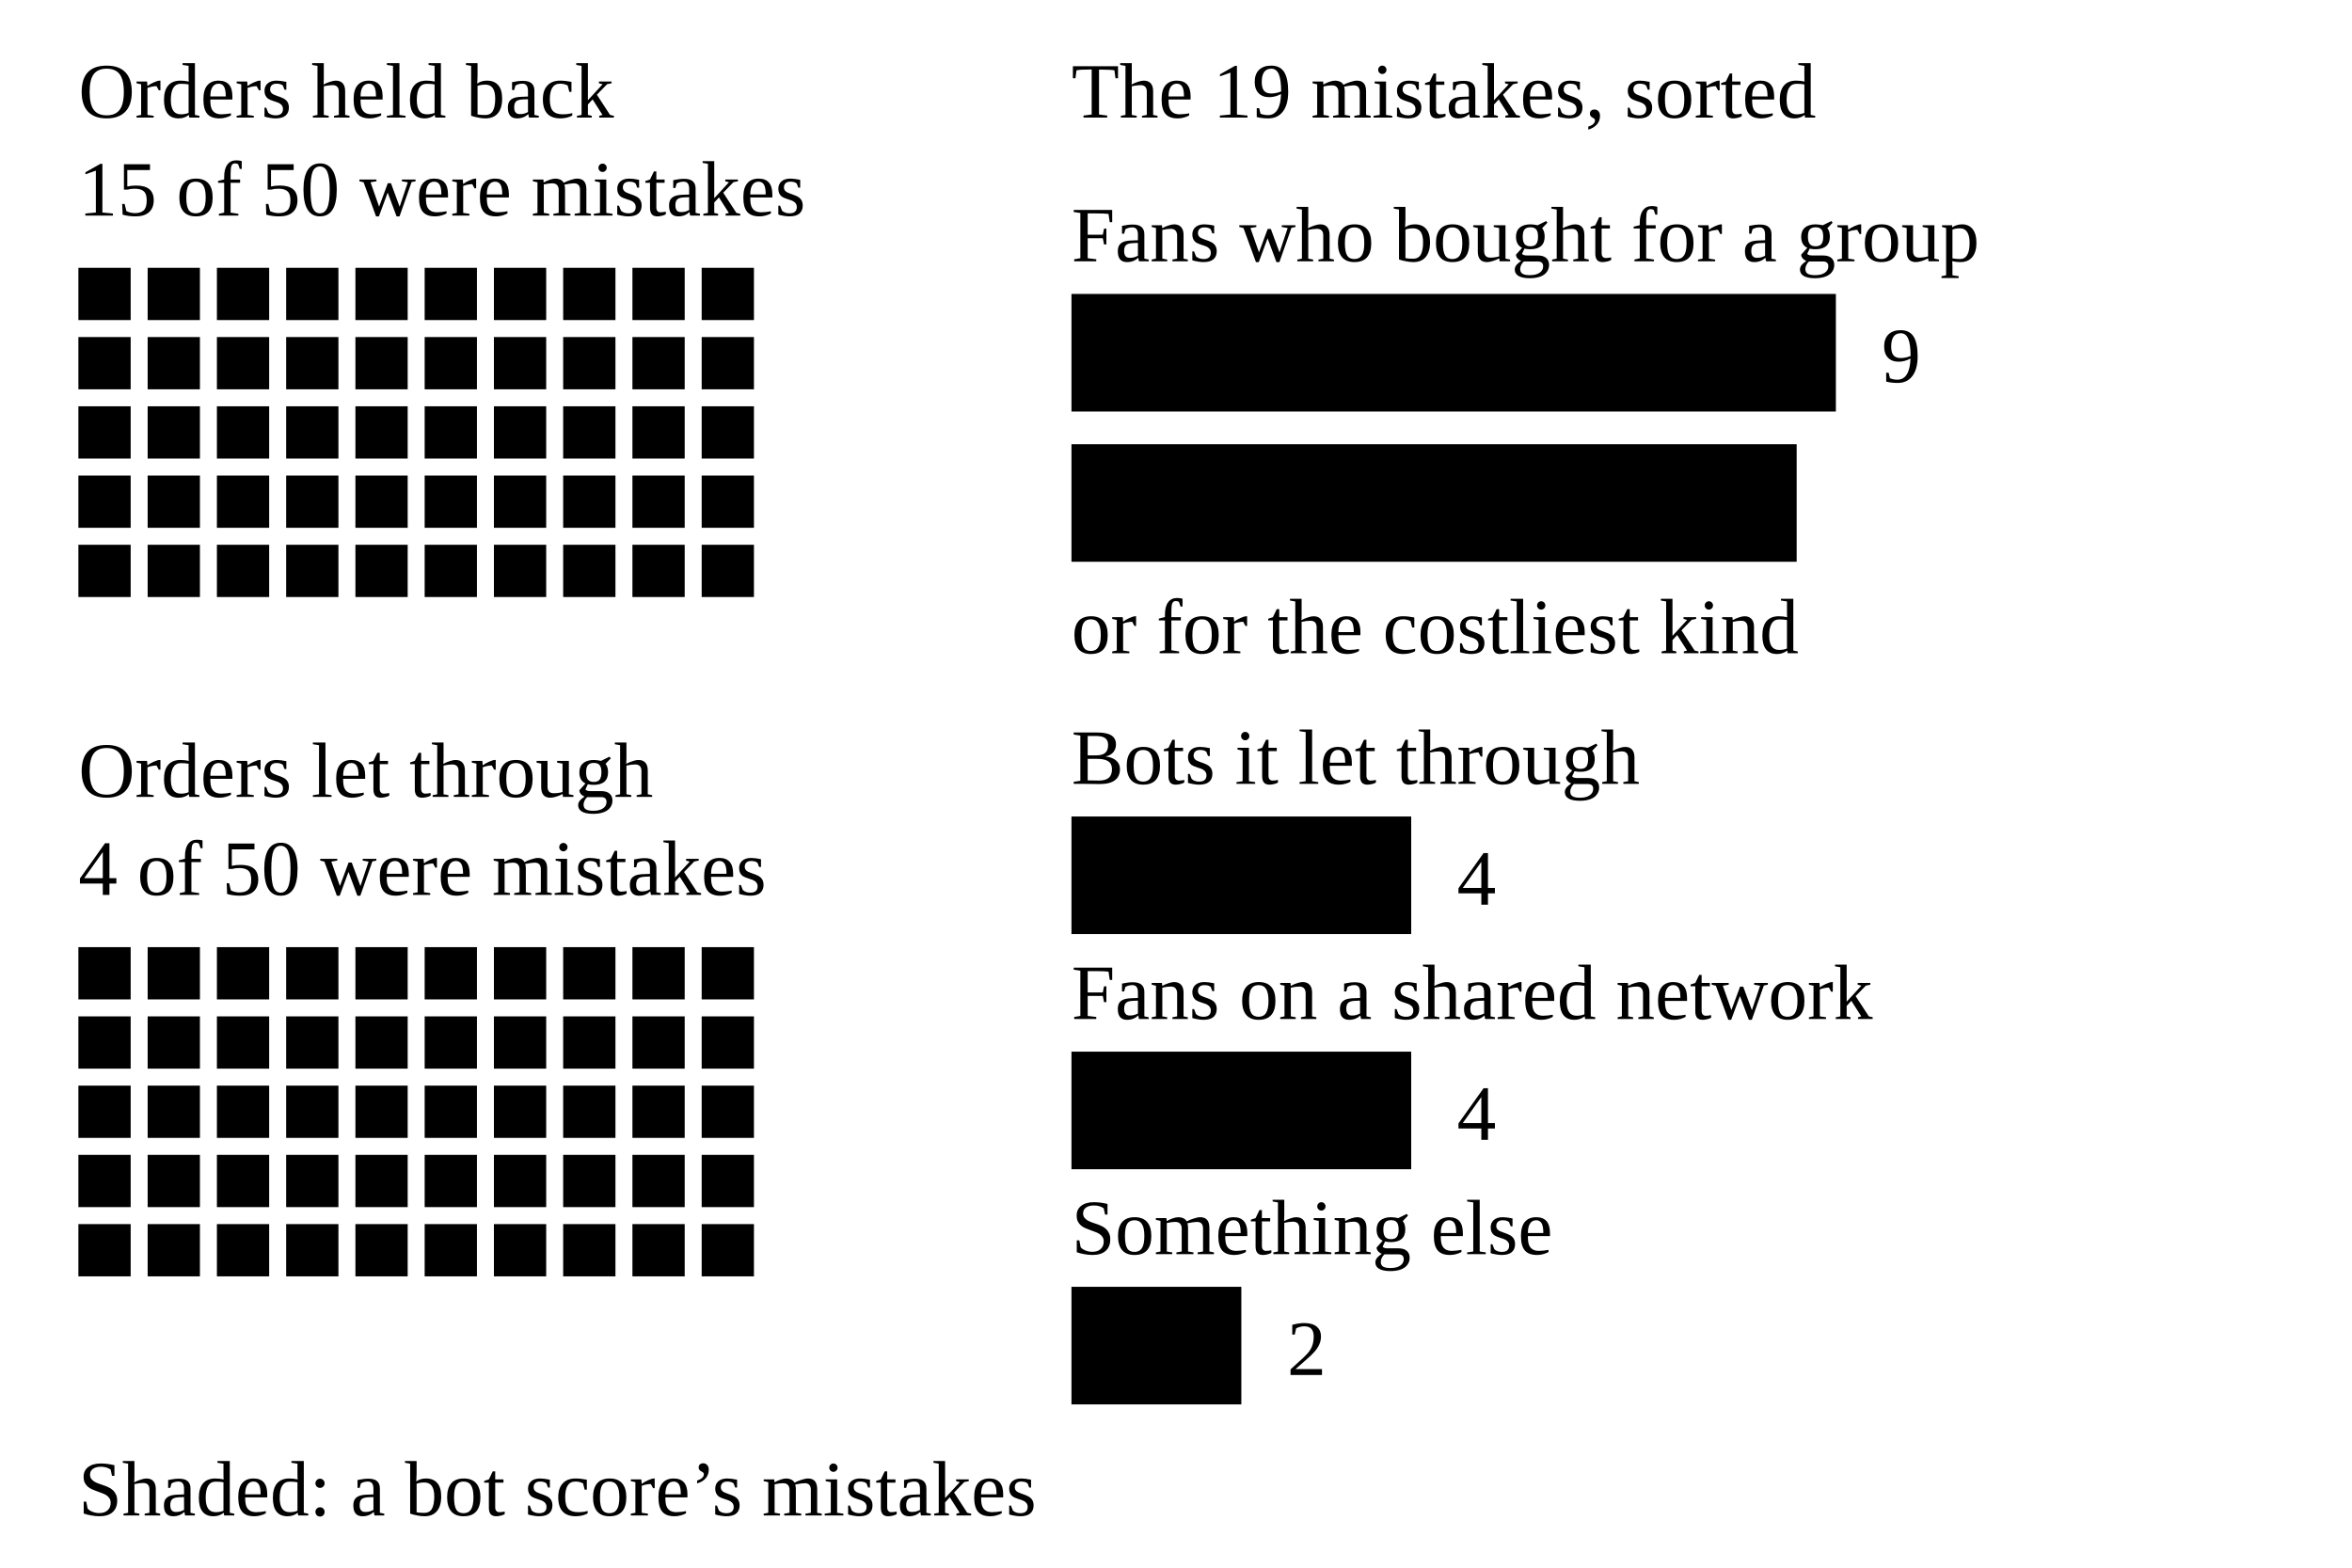
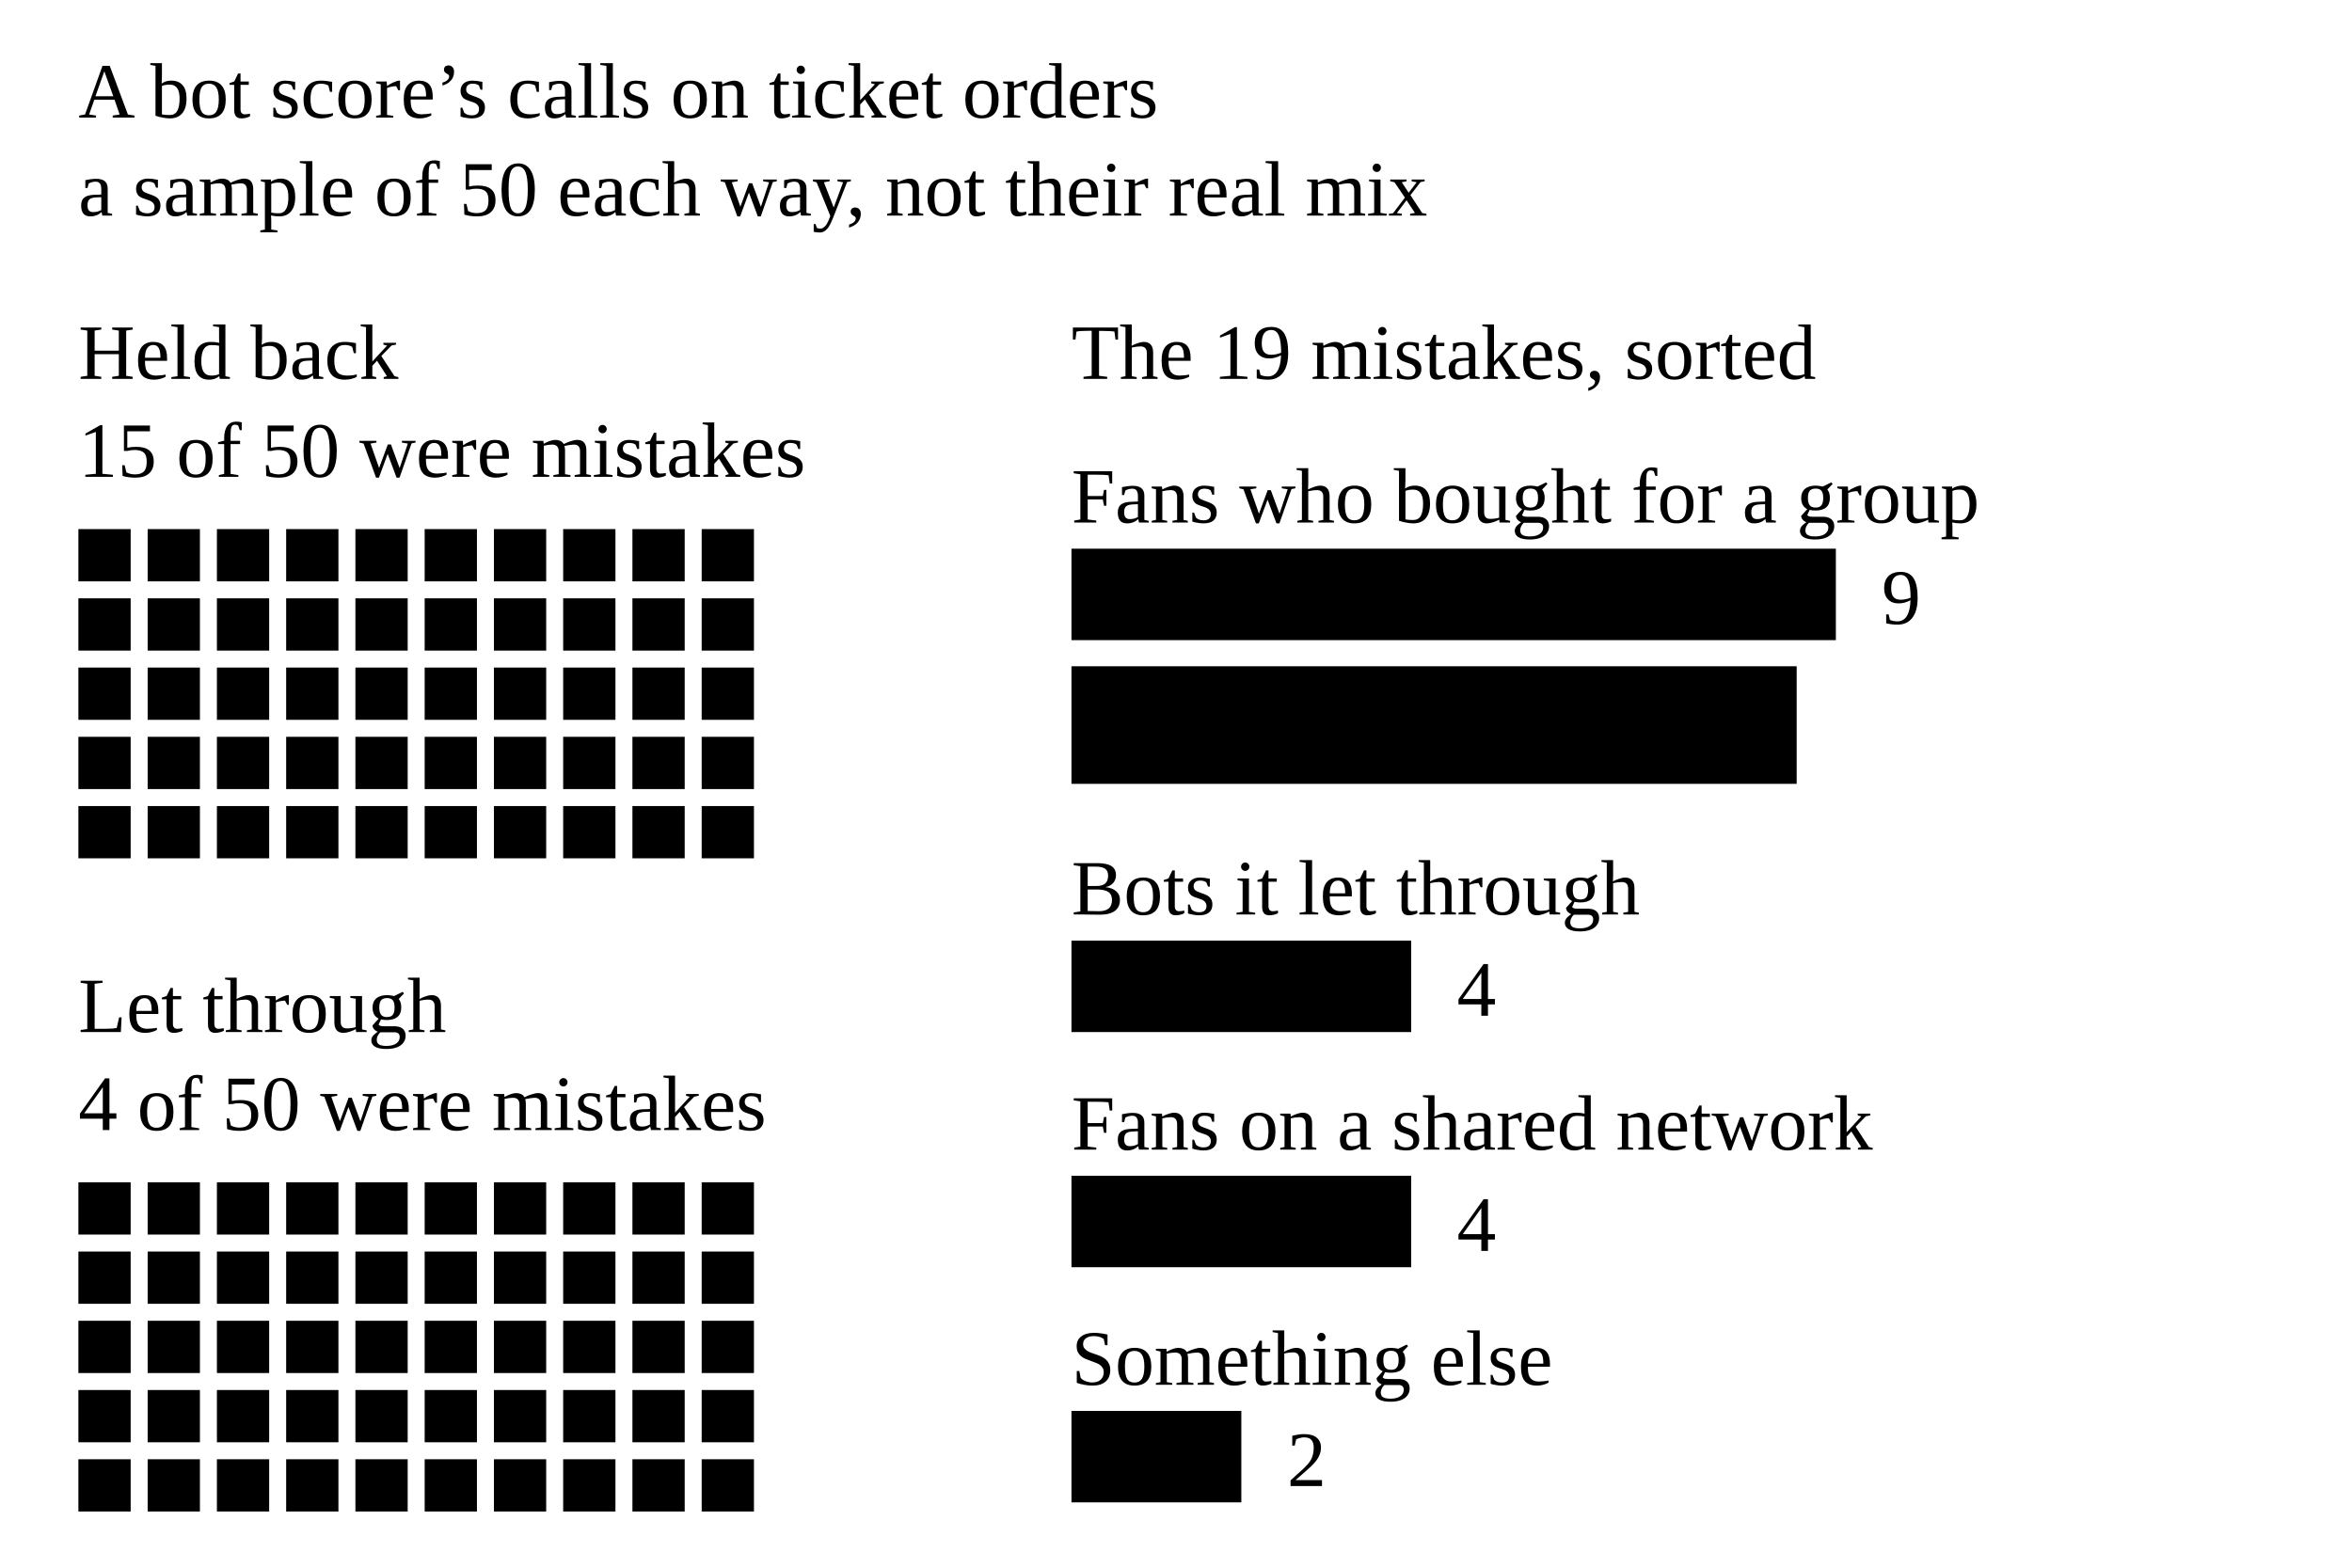
<svg xmlns="http://www.w3.org/2000/svg" class="fig" viewBox="0 0 360 240" role="img" aria-labelledby="fig-err-title fig-err-desc">
-   <text class="fig-label" x="12" y="18">Orders held back</text>
-   <text class="fig-note" x="12" y="33">15 of 50 were mistakes</text>
-   <text class="fig-label" x="12" y="122">Orders let through</text>
-   <text class="fig-note" x="12" y="137">4 of 50 were mistakes</text>
+   <text class="fig-label" x="12" y="18">A bot score’s calls on ticket orders</text>
+   <text class="fig-note" x="12" y="33">a sample of 50 each way, not their real mix</text>
+   <text class="fig-label" x="12" y="58">Held back</text>
+   <text class="fig-note" x="12" y="73">15 of 50 were mistakes</text>
+   <text class="fig-label" x="12" y="158">Let through</text>
+   <text class="fig-note" x="12" y="173">4 of 50 were mistakes</text>
  <g class="fig-cell">
-     <rect x="12.0" y="41.0" width="8" height="8" />
-     <rect x="22.6" y="41.0" width="8" height="8" />
-     <rect x="33.2" y="41.0" width="8" height="8" />
-     <rect x="43.8" y="41.0" width="8" height="8" />
-     <rect x="54.4" y="41.0" width="8" height="8" />
-     <rect x="65.0" y="41.0" width="8" height="8" />
-     <rect x="75.6" y="41.0" width="8" height="8" />
-     <rect x="86.2" y="41.0" width="8" height="8" />
-     <rect x="96.8" y="41.0" width="8" height="8" />
-     <rect x="107.4" y="41.0" width="8" height="8" />
-     <rect x="12.0" y="51.6" width="8" height="8" />
-     <rect x="22.6" y="51.6" width="8" height="8" />
-     <rect x="33.2" y="51.6" width="8" height="8" />
-     <rect x="43.8" y="51.6" width="8" height="8" />
-     <rect x="54.4" y="51.6" width="8" height="8" />
-     <rect x="65.0" y="51.6" width="8" height="8" />
-     <rect x="75.6" y="51.6" width="8" height="8" />
-     <rect x="86.2" y="51.6" width="8" height="8" />
-     <rect x="96.8" y="51.6" width="8" height="8" />
-     <rect x="107.4" y="51.6" width="8" height="8" />
-     <rect x="12.0" y="62.2" width="8" height="8" />
-     <rect x="22.6" y="62.2" width="8" height="8" />
-     <rect x="33.2" y="62.2" width="8" height="8" />
-     <rect x="43.8" y="62.2" width="8" height="8" />
-     <rect x="54.4" y="62.2" width="8" height="8" />
-     <rect x="65.0" y="62.2" width="8" height="8" />
-     <rect x="75.6" y="62.2" width="8" height="8" />
-     <rect x="86.2" y="62.2" width="8" height="8" />
-     <rect x="96.8" y="62.2" width="8" height="8" />
-     <rect x="107.4" y="62.2" width="8" height="8" />
-     <rect x="12.0" y="72.8" width="8" height="8" />
-     <rect x="22.6" y="72.8" width="8" height="8" />
-     <rect x="33.2" y="72.8" width="8" height="8" />
-     <rect x="43.8" y="72.8" width="8" height="8" />
-     <rect x="54.4" y="72.8" width="8" height="8" />
-     <rect x="12.0" y="145.0" width="8" height="8" />
-     <rect x="22.6" y="145.0" width="8" height="8" />
-     <rect x="33.2" y="145.0" width="8" height="8" />
-     <rect x="43.8" y="145.0" width="8" height="8" />
-     <rect x="54.4" y="145.0" width="8" height="8" />
-     <rect x="65.0" y="145.0" width="8" height="8" />
-     <rect x="75.6" y="145.0" width="8" height="8" />
-     <rect x="86.2" y="145.0" width="8" height="8" />
-     <rect x="96.8" y="145.0" width="8" height="8" />
-     <rect x="107.4" y="145.0" width="8" height="8" />
-     <rect x="12.0" y="155.6" width="8" height="8" />
-     <rect x="22.6" y="155.6" width="8" height="8" />
-     <rect x="33.2" y="155.6" width="8" height="8" />
-     <rect x="43.8" y="155.6" width="8" height="8" />
-     <rect x="54.4" y="155.6" width="8" height="8" />
-     <rect x="65.0" y="155.6" width="8" height="8" />
-     <rect x="75.6" y="155.6" width="8" height="8" />
-     <rect x="86.2" y="155.6" width="8" height="8" />
-     <rect x="96.8" y="155.6" width="8" height="8" />
-     <rect x="107.4" y="155.6" width="8" height="8" />
-     <rect x="12.0" y="166.2" width="8" height="8" />
-     <rect x="22.6" y="166.2" width="8" height="8" />
-     <rect x="33.2" y="166.2" width="8" height="8" />
-     <rect x="43.8" y="166.2" width="8" height="8" />
-     <rect x="54.4" y="166.2" width="8" height="8" />
-     <rect x="65.0" y="166.2" width="8" height="8" />
-     <rect x="75.6" y="166.2" width="8" height="8" />
-     <rect x="86.2" y="166.2" width="8" height="8" />
-     <rect x="96.8" y="166.2" width="8" height="8" />
-     <rect x="107.4" y="166.2" width="8" height="8" />
-     <rect x="12.0" y="176.8" width="8" height="8" />
-     <rect x="22.6" y="176.8" width="8" height="8" />
-     <rect x="33.2" y="176.8" width="8" height="8" />
-     <rect x="43.8" y="176.8" width="8" height="8" />
-     <rect x="54.4" y="176.8" width="8" height="8" />
-     <rect x="65.0" y="176.8" width="8" height="8" />
-     <rect x="75.6" y="176.8" width="8" height="8" />
-     <rect x="86.2" y="176.8" width="8" height="8" />
-     <rect x="96.8" y="176.8" width="8" height="8" />
-     <rect x="107.4" y="176.8" width="8" height="8" />
-     <rect x="12.0" y="187.4" width="8" height="8" />
-     <rect x="22.6" y="187.4" width="8" height="8" />
-     <rect x="33.2" y="187.4" width="8" height="8" />
-     <rect x="43.8" y="187.4" width="8" height="8" />
-     <rect x="54.4" y="187.4" width="8" height="8" />
-     <rect x="65.0" y="187.4" width="8" height="8" />
+     <rect x="12.0" y="81.0" width="8" height="8" />
+     <rect x="22.6" y="81.0" width="8" height="8" />
+     <rect x="33.2" y="81.0" width="8" height="8" />
+     <rect x="43.8" y="81.0" width="8" height="8" />
+     <rect x="54.4" y="81.0" width="8" height="8" />
+     <rect x="65.0" y="81.0" width="8" height="8" />
+     <rect x="75.6" y="81.0" width="8" height="8" />
+     <rect x="86.2" y="81.0" width="8" height="8" />
+     <rect x="96.8" y="81.0" width="8" height="8" />
+     <rect x="107.4" y="81.0" width="8" height="8" />
+     <rect x="12.0" y="91.6" width="8" height="8" />
+     <rect x="22.6" y="91.6" width="8" height="8" />
+     <rect x="33.2" y="91.6" width="8" height="8" />
+     <rect x="43.8" y="91.6" width="8" height="8" />
+     <rect x="54.4" y="91.6" width="8" height="8" />
+     <rect x="65.0" y="91.6" width="8" height="8" />
+     <rect x="75.6" y="91.6" width="8" height="8" />
+     <rect x="86.2" y="91.6" width="8" height="8" />
+     <rect x="96.8" y="91.6" width="8" height="8" />
+     <rect x="107.4" y="91.6" width="8" height="8" />
+     <rect x="12.0" y="102.2" width="8" height="8" />
+     <rect x="22.6" y="102.2" width="8" height="8" />
+     <rect x="33.2" y="102.2" width="8" height="8" />
+     <rect x="43.8" y="102.2" width="8" height="8" />
+     <rect x="54.4" y="102.2" width="8" height="8" />
+     <rect x="65.0" y="102.2" width="8" height="8" />
+     <rect x="75.6" y="102.2" width="8" height="8" />
+     <rect x="86.2" y="102.2" width="8" height="8" />
+     <rect x="96.8" y="102.2" width="8" height="8" />
+     <rect x="107.4" y="102.2" width="8" height="8" />
+     <rect x="12.0" y="112.8" width="8" height="8" />
+     <rect x="22.6" y="112.8" width="8" height="8" />
+     <rect x="33.2" y="112.8" width="8" height="8" />
+     <rect x="43.8" y="112.8" width="8" height="8" />
+     <rect x="54.4" y="112.8" width="8" height="8" />
+     <rect x="12.0" y="181.0" width="8" height="8" />
+     <rect x="22.6" y="181.0" width="8" height="8" />
+     <rect x="33.2" y="181.0" width="8" height="8" />
+     <rect x="43.8" y="181.0" width="8" height="8" />
+     <rect x="54.4" y="181.0" width="8" height="8" />
+     <rect x="65.0" y="181.0" width="8" height="8" />
+     <rect x="75.6" y="181.0" width="8" height="8" />
+     <rect x="86.2" y="181.0" width="8" height="8" />
+     <rect x="96.8" y="181.0" width="8" height="8" />
+     <rect x="107.4" y="181.0" width="8" height="8" />
+     <rect x="12.0" y="191.6" width="8" height="8" />
+     <rect x="22.6" y="191.6" width="8" height="8" />
+     <rect x="33.2" y="191.6" width="8" height="8" />
+     <rect x="43.8" y="191.6" width="8" height="8" />
+     <rect x="54.4" y="191.6" width="8" height="8" />
+     <rect x="65.0" y="191.6" width="8" height="8" />
+     <rect x="75.6" y="191.6" width="8" height="8" />
+     <rect x="86.2" y="191.6" width="8" height="8" />
+     <rect x="96.8" y="191.6" width="8" height="8" />
+     <rect x="107.4" y="191.6" width="8" height="8" />
+     <rect x="12.0" y="202.2" width="8" height="8" />
+     <rect x="22.6" y="202.2" width="8" height="8" />
+     <rect x="33.2" y="202.2" width="8" height="8" />
+     <rect x="43.8" y="202.2" width="8" height="8" />
+     <rect x="54.4" y="202.2" width="8" height="8" />
+     <rect x="65.0" y="202.2" width="8" height="8" />
+     <rect x="75.6" y="202.2" width="8" height="8" />
+     <rect x="86.2" y="202.2" width="8" height="8" />
+     <rect x="96.8" y="202.2" width="8" height="8" />
+     <rect x="107.4" y="202.2" width="8" height="8" />
+     <rect x="12.0" y="212.8" width="8" height="8" />
+     <rect x="22.6" y="212.8" width="8" height="8" />
+     <rect x="33.2" y="212.8" width="8" height="8" />
+     <rect x="43.8" y="212.8" width="8" height="8" />
+     <rect x="54.4" y="212.8" width="8" height="8" />
+     <rect x="65.0" y="212.8" width="8" height="8" />
+     <rect x="75.6" y="212.8" width="8" height="8" />
+     <rect x="86.2" y="212.8" width="8" height="8" />
+     <rect x="96.8" y="212.8" width="8" height="8" />
+     <rect x="107.4" y="212.8" width="8" height="8" />
+     <rect x="12.0" y="223.4" width="8" height="8" />
+     <rect x="22.6" y="223.4" width="8" height="8" />
+     <rect x="33.2" y="223.4" width="8" height="8" />
+     <rect x="43.8" y="223.4" width="8" height="8" />
+     <rect x="54.4" y="223.4" width="8" height="8" />
+     <rect x="65.0" y="223.4" width="8" height="8" />
  </g>
  <g class="fig-loss">
-     <rect x="65.0" y="72.8" width="8" height="8" />
-     <rect x="75.6" y="72.8" width="8" height="8" />
-     <rect x="86.2" y="72.8" width="8" height="8" />
-     <rect x="96.8" y="72.8" width="8" height="8" />
-     <rect x="107.4" y="72.8" width="8" height="8" />
-     <rect x="12.0" y="83.4" width="8" height="8" />
-     <rect x="22.6" y="83.4" width="8" height="8" />
-     <rect x="33.2" y="83.4" width="8" height="8" />
-     <rect x="43.8" y="83.4" width="8" height="8" />
-     <rect x="54.4" y="83.4" width="8" height="8" />
-     <rect x="65.0" y="83.4" width="8" height="8" />
-     <rect x="75.6" y="83.4" width="8" height="8" />
-     <rect x="86.2" y="83.4" width="8" height="8" />
-     <rect x="96.8" y="83.4" width="8" height="8" />
-     <rect x="107.4" y="83.4" width="8" height="8" />
-     <rect x="75.6" y="187.4" width="8" height="8" />
-     <rect x="86.2" y="187.4" width="8" height="8" />
-     <rect x="96.8" y="187.4" width="8" height="8" />
-     <rect x="107.4" y="187.4" width="8" height="8" />
+     <rect x="65.0" y="112.8" width="8" height="8" />
+     <rect x="75.6" y="112.8" width="8" height="8" />
+     <rect x="86.2" y="112.8" width="8" height="8" />
+     <rect x="96.8" y="112.8" width="8" height="8" />
+     <rect x="107.4" y="112.8" width="8" height="8" />
+     <rect x="12.0" y="123.4" width="8" height="8" />
+     <rect x="22.6" y="123.4" width="8" height="8" />
+     <rect x="33.2" y="123.4" width="8" height="8" />
+     <rect x="43.8" y="123.4" width="8" height="8" />
+     <rect x="54.4" y="123.4" width="8" height="8" />
+     <rect x="65.0" y="123.4" width="8" height="8" />
+     <rect x="75.6" y="123.4" width="8" height="8" />
+     <rect x="86.2" y="123.4" width="8" height="8" />
+     <rect x="96.8" y="123.4" width="8" height="8" />
+     <rect x="107.4" y="123.4" width="8" height="8" />
+     <rect x="75.6" y="223.4" width="8" height="8" />
+     <rect x="86.2" y="223.4" width="8" height="8" />
+     <rect x="96.8" y="223.4" width="8" height="8" />
+     <rect x="107.4" y="223.4" width="8" height="8" />
  </g>
-   <text class="fig-note" x="12" y="232">Shaded: a bot score’s mistakes</text>
-   <text class="fig-label" x="164" y="18">The 19 mistakes, sorted</text>
-   <text class="fig-item" x="164" y="40">Fans who bought for a group</text>
-   <rect class="fig-loss" x="164" y="45" width="117" height="18" />
-   <text class="fig-label" x="288" y="58.5">9</text>
-   <rect class="fig-mark" x="164" y="68" width="111" height="18" />
-   <text class="fig-label fig-on-mark" x="168" y="81">Test for this first</text>
-   <text class="fig-note" x="164" y="100">or for the costliest kind</text>
-   <text class="fig-item" x="164" y="120">Bots it let through</text>
-   <rect class="fig-loss" x="164" y="125" width="52" height="18" />
-   <text class="fig-label" x="223" y="138.5">4</text>
-   <text class="fig-item" x="164" y="156">Fans on a shared network</text>
-   <rect class="fig-loss" x="164" y="161" width="52" height="18" />
-   <text class="fig-label" x="223" y="174.5">4</text>
-   <text class="fig-item" x="164" y="192">Something else</text>
-   <rect class="fig-loss" x="164" y="197" width="26" height="18" />
-   <text class="fig-label" x="197" y="210.5">2</text>
+   <text class="fig-label" x="164" y="58">The 19 mistakes, sorted</text>
+   <text class="fig-item" x="164" y="80">Fans who bought for a group</text>
+   <rect class="fig-loss" x="164" y="84" width="117" height="14" />
+   <text class="fig-label" x="288" y="95.5">9</text>
+   <rect class="fig-mark" x="164" y="102" width="111" height="18" />
+   <text class="fig-label fig-on-mark" x="168" y="115">Test for this first</text>
+   <text class="fig-item" x="164" y="140">Bots it let through</text>
+   <rect class="fig-loss" x="164" y="144" width="52" height="14" />
+   <text class="fig-label" x="223" y="155.5">4</text>
+   <text class="fig-item" x="164" y="176">Fans on a shared network</text>
+   <rect class="fig-loss" x="164" y="180" width="52" height="14" />
+   <text class="fig-label" x="223" y="191.5">4</text>
+   <text class="fig-item" x="164" y="212">Something else</text>
+   <rect class="fig-loss" x="164" y="216" width="26" height="14" />
+   <text class="fig-label" x="197" y="227.5">2</text>
</svg>
